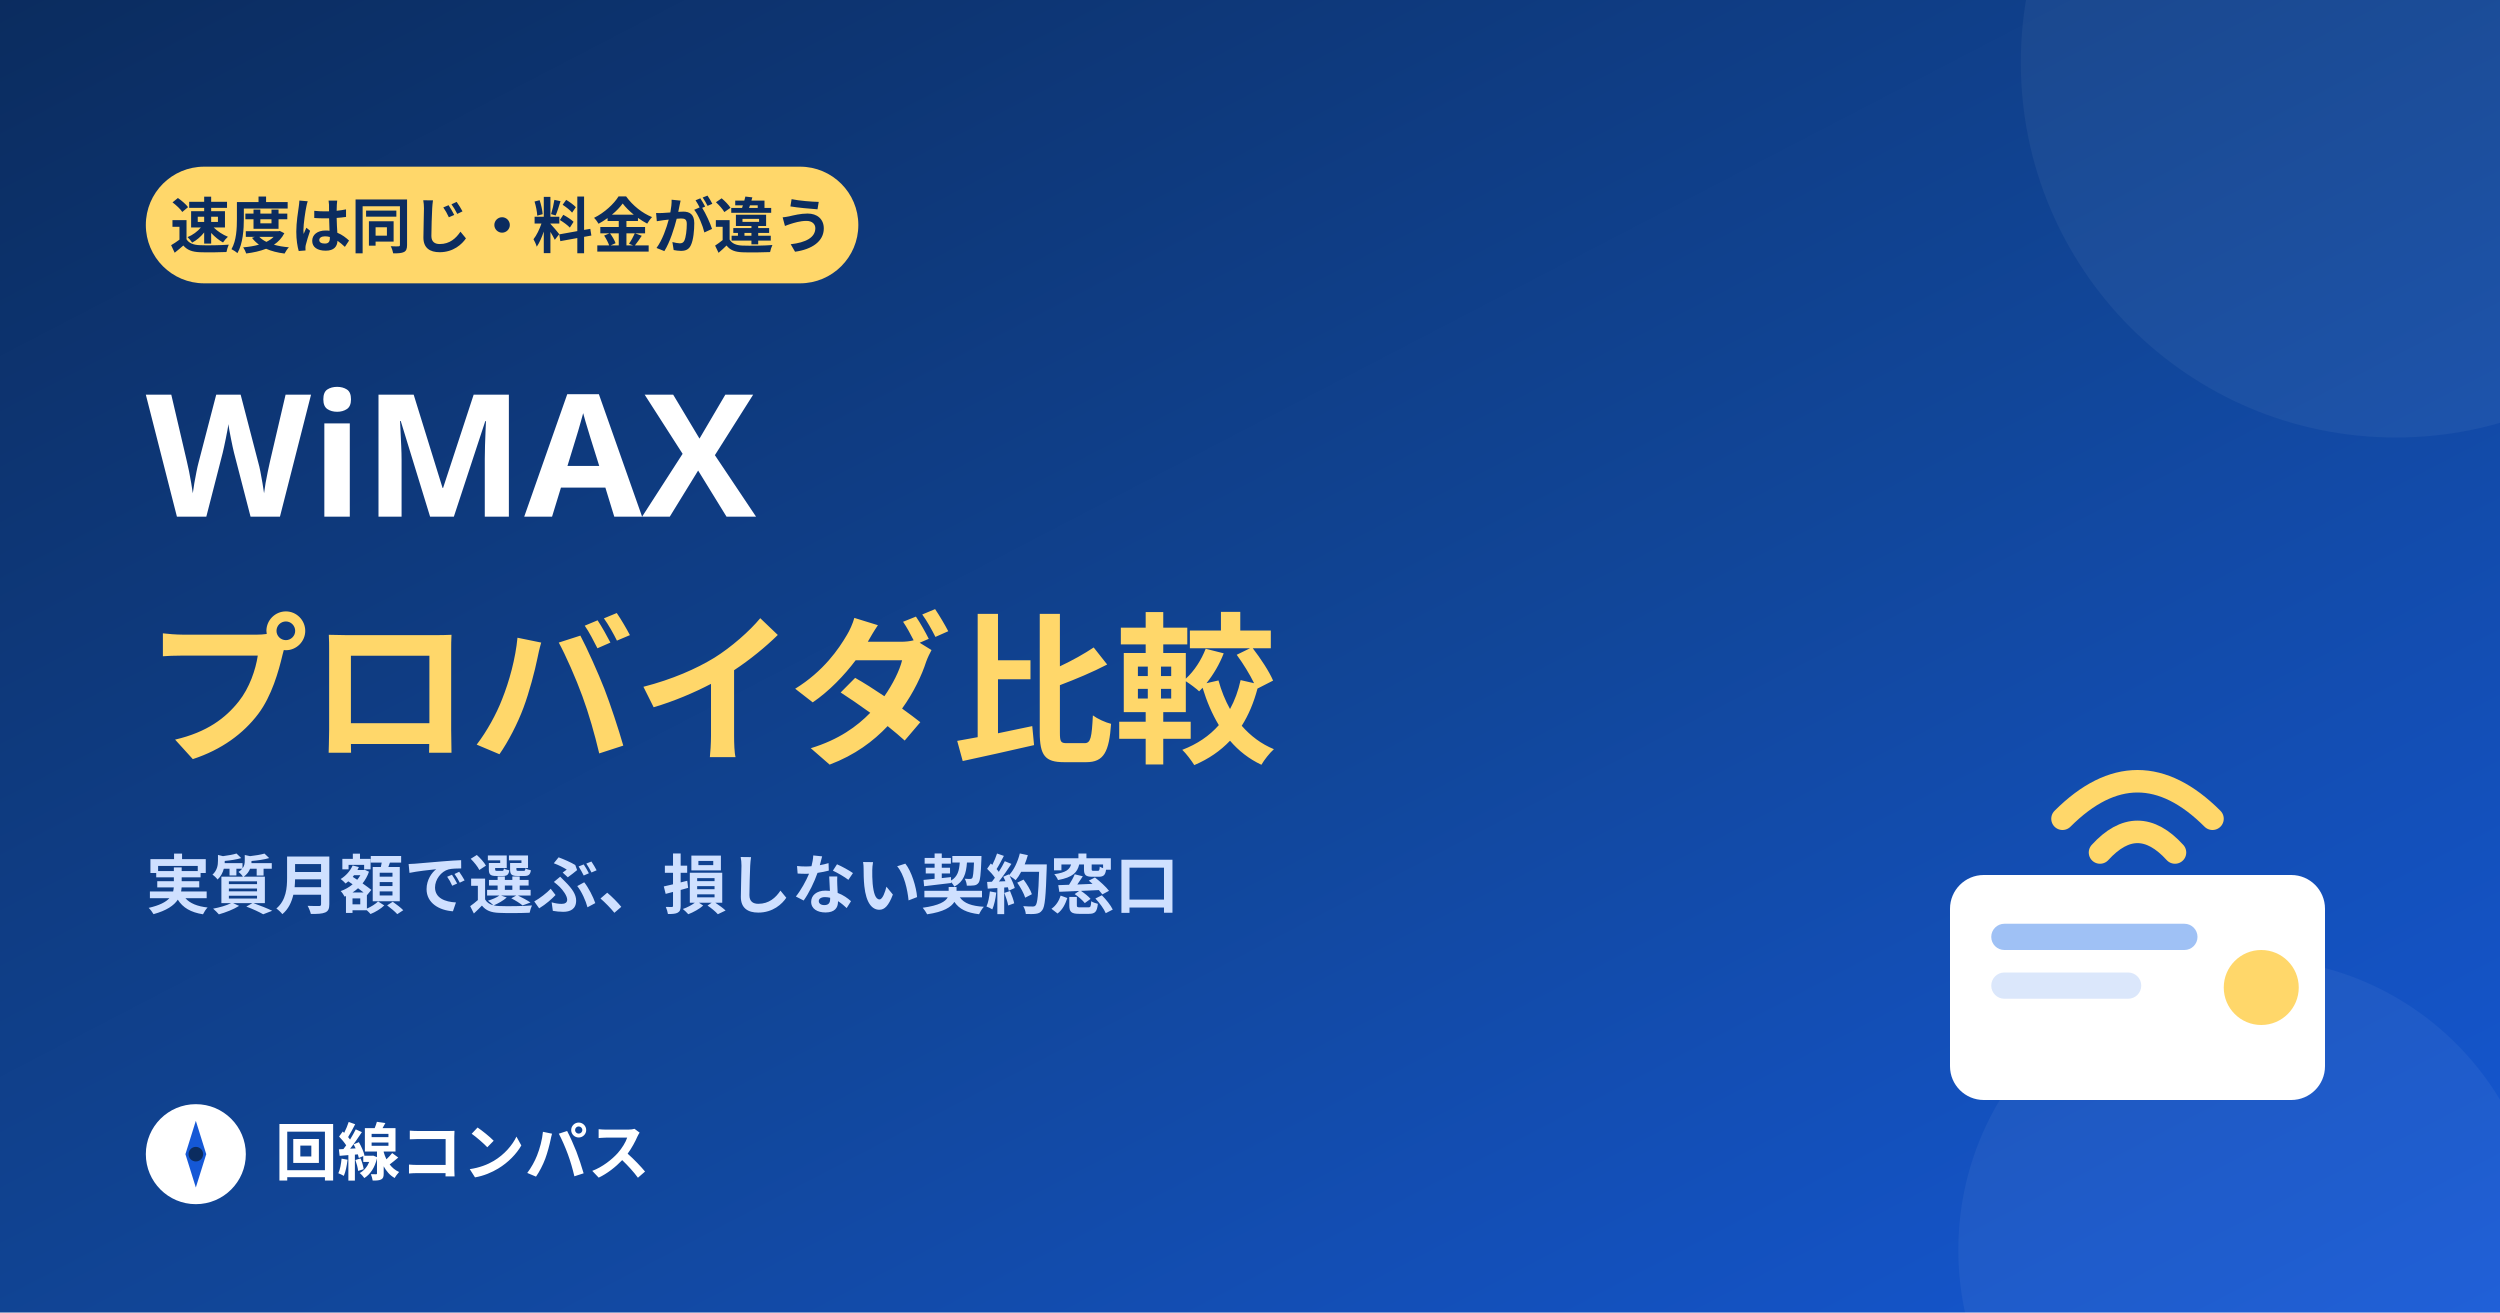
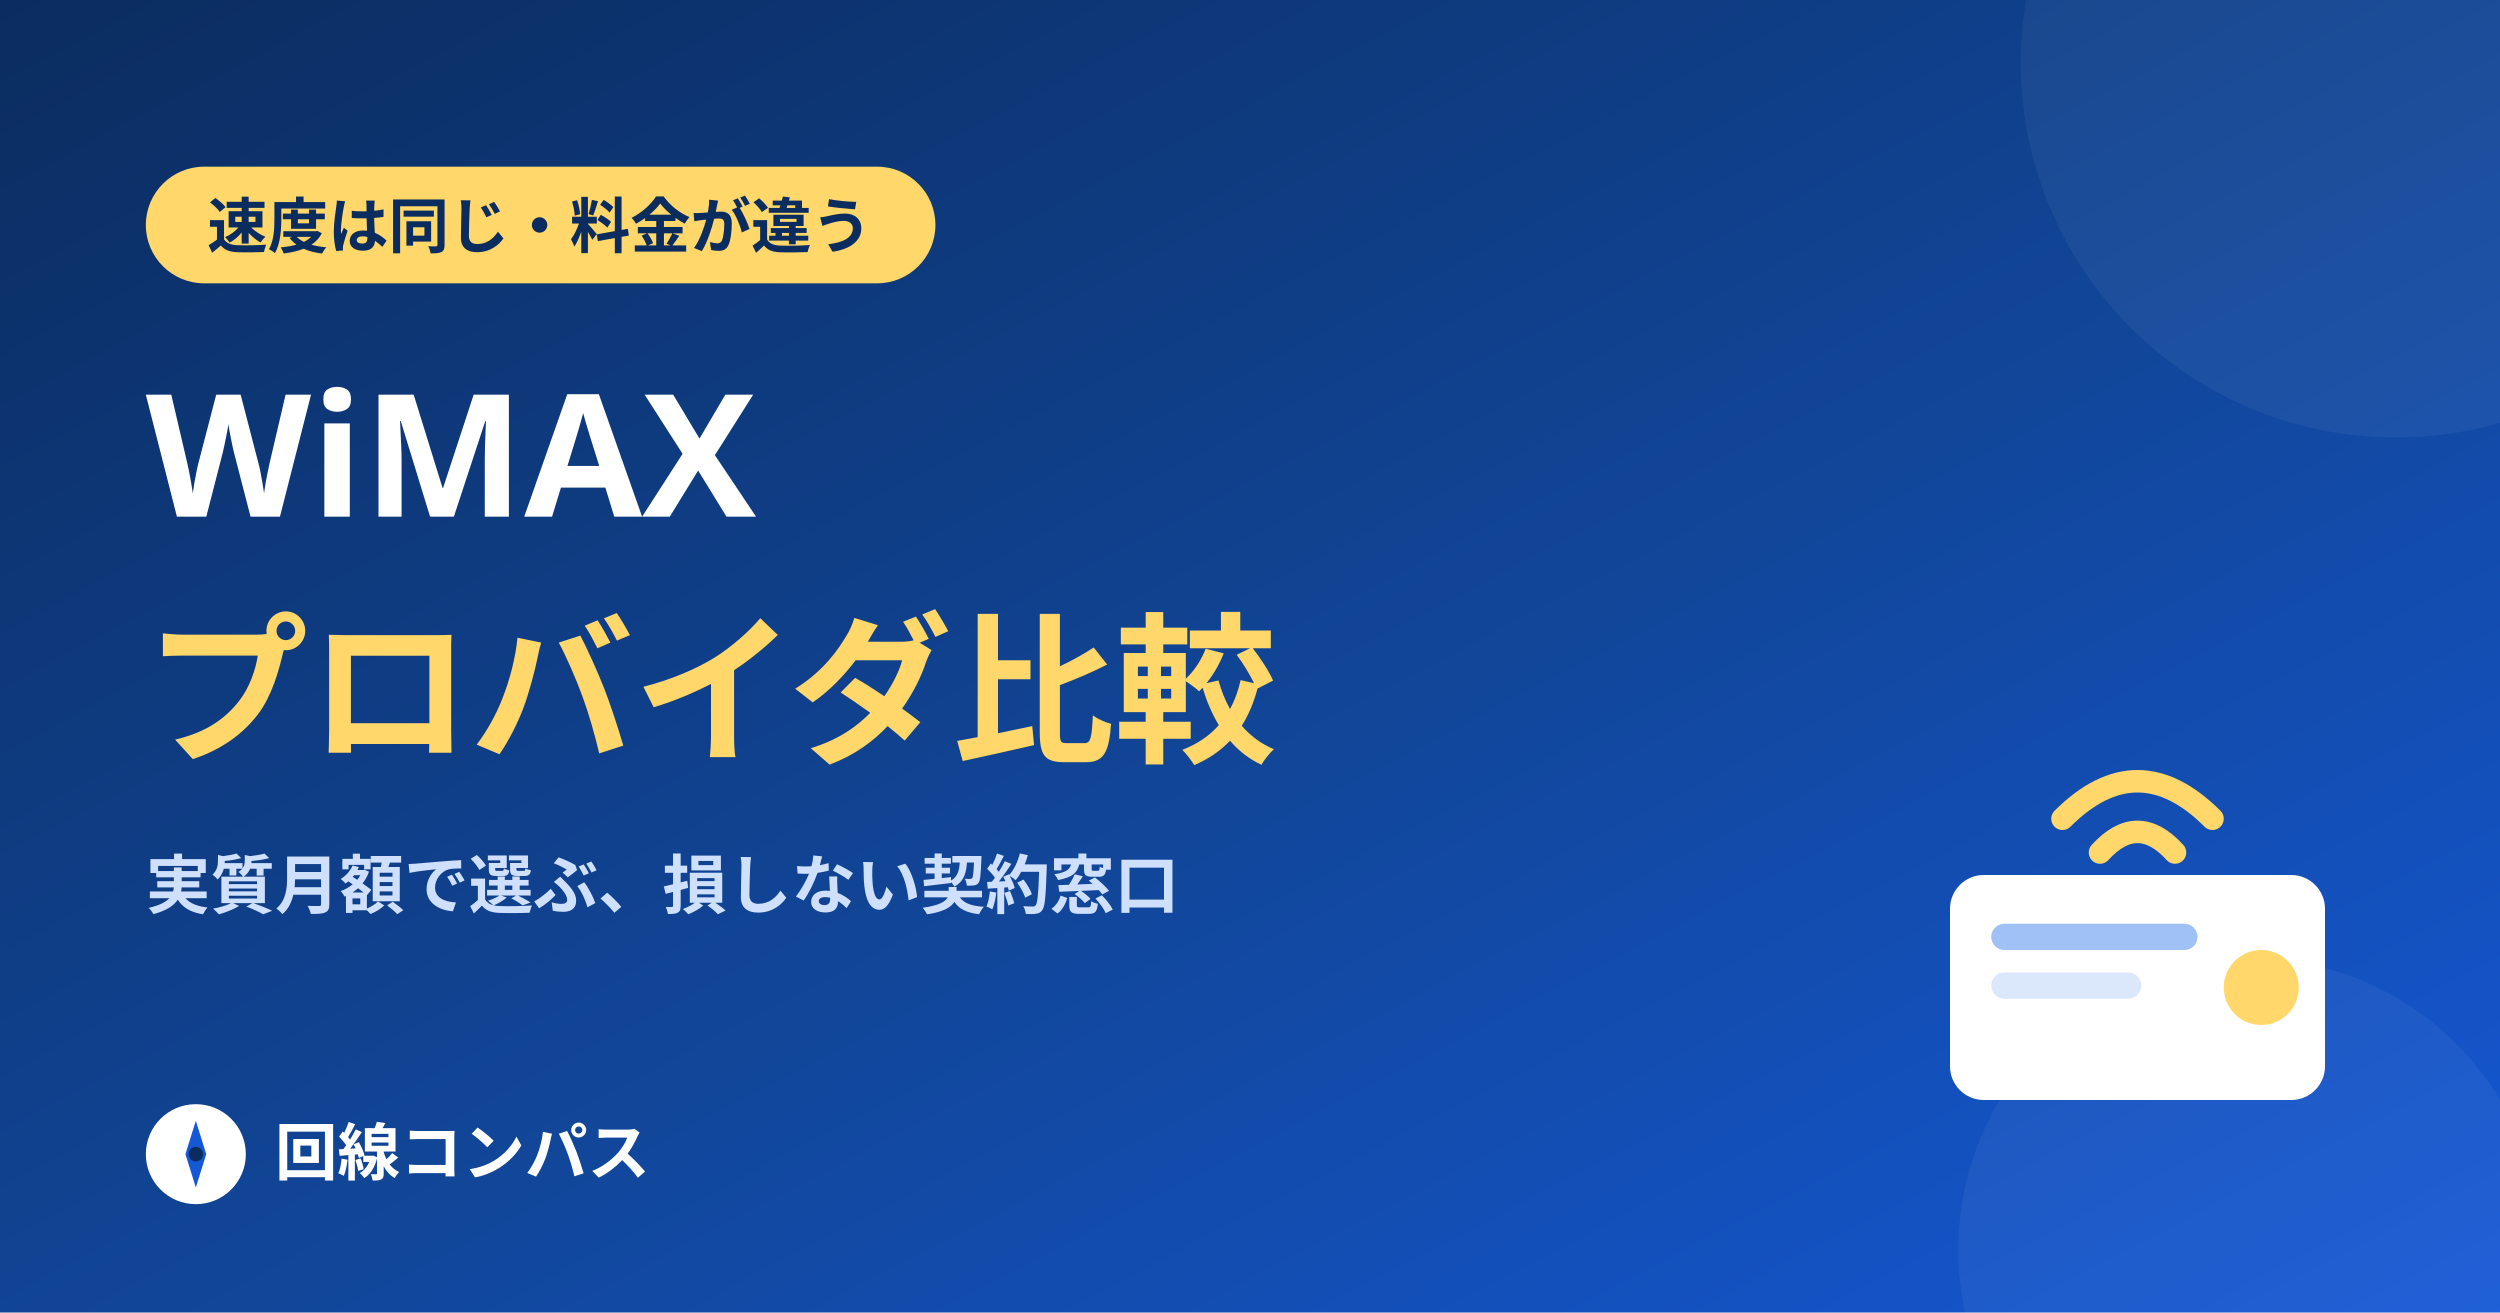
<svg xmlns="http://www.w3.org/2000/svg" viewBox="0 0 1200 630" role="img" aria-label="WiMAXプロバイダ比較" font-family="'Noto Sans JP','Hiragino Sans','Yu Gothic',Meiryo,sans-serif">
  <defs>
    <linearGradient id="bg" x1="0" y1="0" x2="1" y2="1">
      <stop offset="0" stop-color="#0b2c5f" />
      <stop offset=".55" stop-color="#114699" />
      <stop offset="1" stop-color="#1558d6" />
    </linearGradient>
  </defs>
  <rect width="1200" height="630" fill="url(#bg)" />
  <circle cx="1150" cy="30" r="180" fill="#ffffff" opacity=".05" />
  <circle cx="1080" cy="600" r="140" fill="#ffffff" opacity=".05" />
  <g transform="translate(900, 330) scale(0.9)">
    <rect x="40" y="100" width="200" height="120" rx="18" fill="#ffffff" />
    <rect x="62" y="126" width="110" height="14" rx="7" fill="#9fc1f5" />
    <rect x="62" y="152" width="80" height="14" rx="7" fill="#dbe7fb" />
    <circle cx="206" cy="160" r="20" fill="#ffd76a" />
    <path d="M100 70 Q140 30 180 70" fill="none" stroke="#ffd76a" stroke-width="12" stroke-linecap="round" />
    <path d="M120 88 Q140 66 160 88" fill="none" stroke="#ffd76a" stroke-width="12" stroke-linecap="round" />
  </g>
-   <rect x="70" y="80" width="342" height="56" rx="28" fill="#ffd76a" />
-   <text x="241" y="119" text-anchor="middle" font-size="29" font-weight="800" fill="#0b2c5f">速度は同じ・料金が違う</text>
+   <rect x="70" y="80" width="379" height="56" rx="28" fill="#ffd76a" />
+   <text x="259" y="119" text-anchor="middle" font-size="29" font-weight="800" fill="#0b2c5f">速度は同じ・料金が違う</text>
  <text x="70" y="248" font-size="82" font-weight="800" fill="#ffffff">WiMAX</text>
  <text x="70" y="360" font-size="78" font-weight="800" fill="#ffd76a">プロバイダ比較</text>
  <text x="70" y="436" font-size="31" font-weight="600" fill="#cfe0ff">実質月額で選ぶ、損しない契約窓口</text>
  <g transform="translate(70,530)">
    <circle cx="24" cy="24" r="24" fill="#ffffff" />
    <polygon points="24,8 29,24 24,40 19,24" fill="#1558d6" />
    <circle cx="24" cy="24" r="3.5" fill="#0b2c5f" />
    <text x="62" y="34" font-size="30" font-weight="800" fill="#ffffff">回線コンパス</text>
  </g>
</svg>
